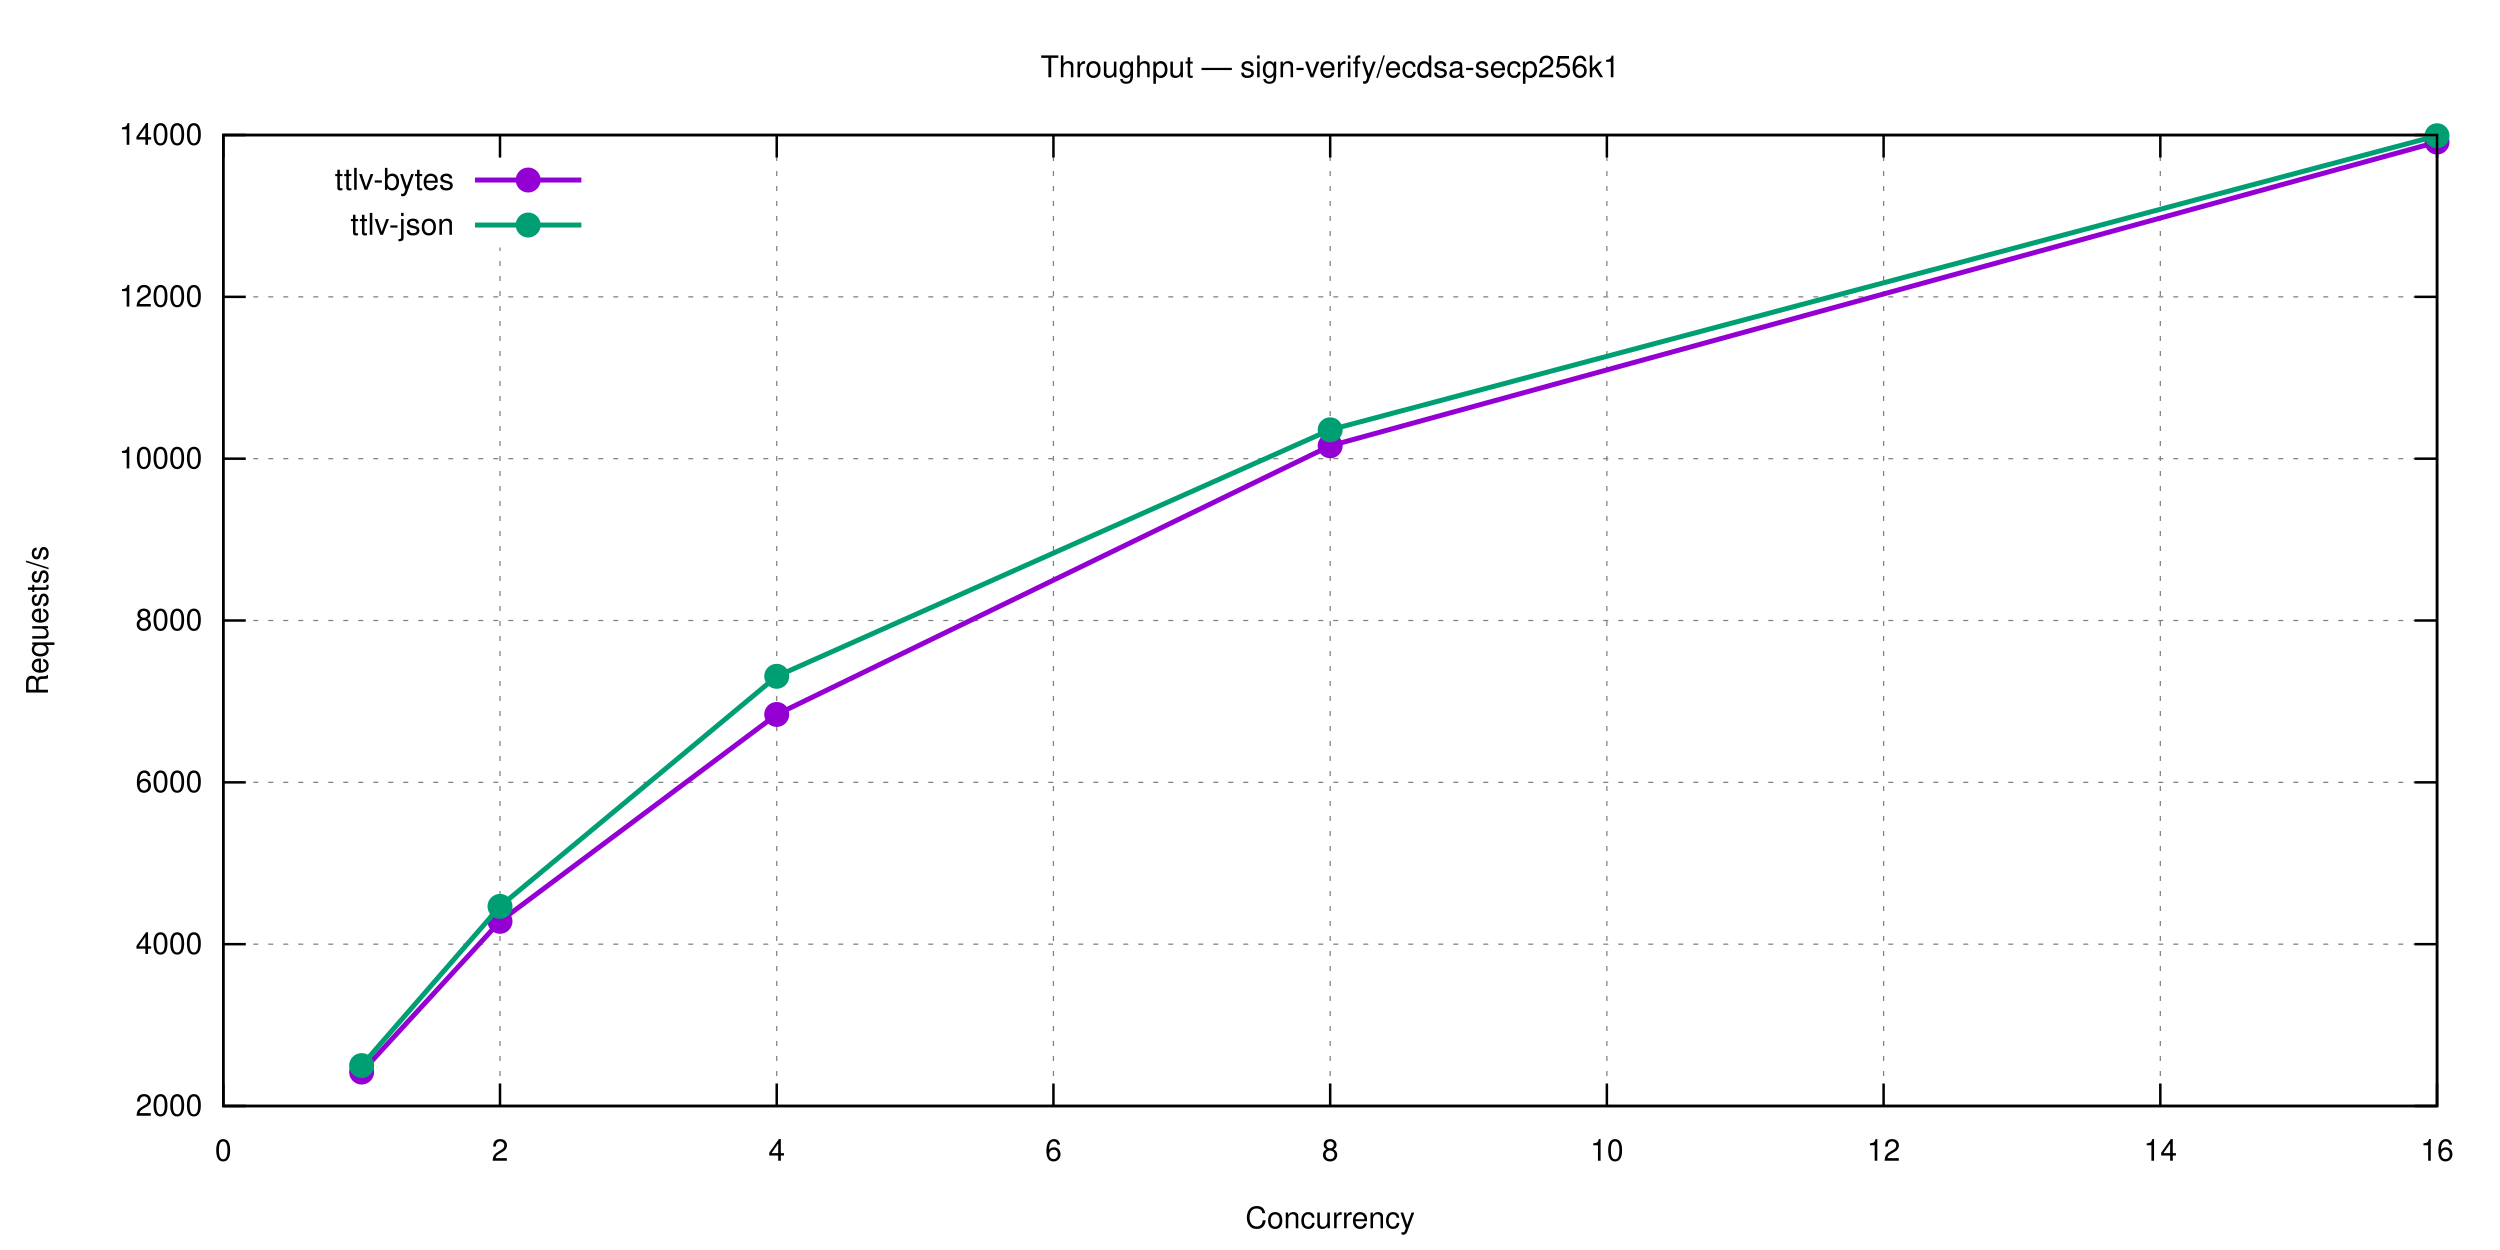
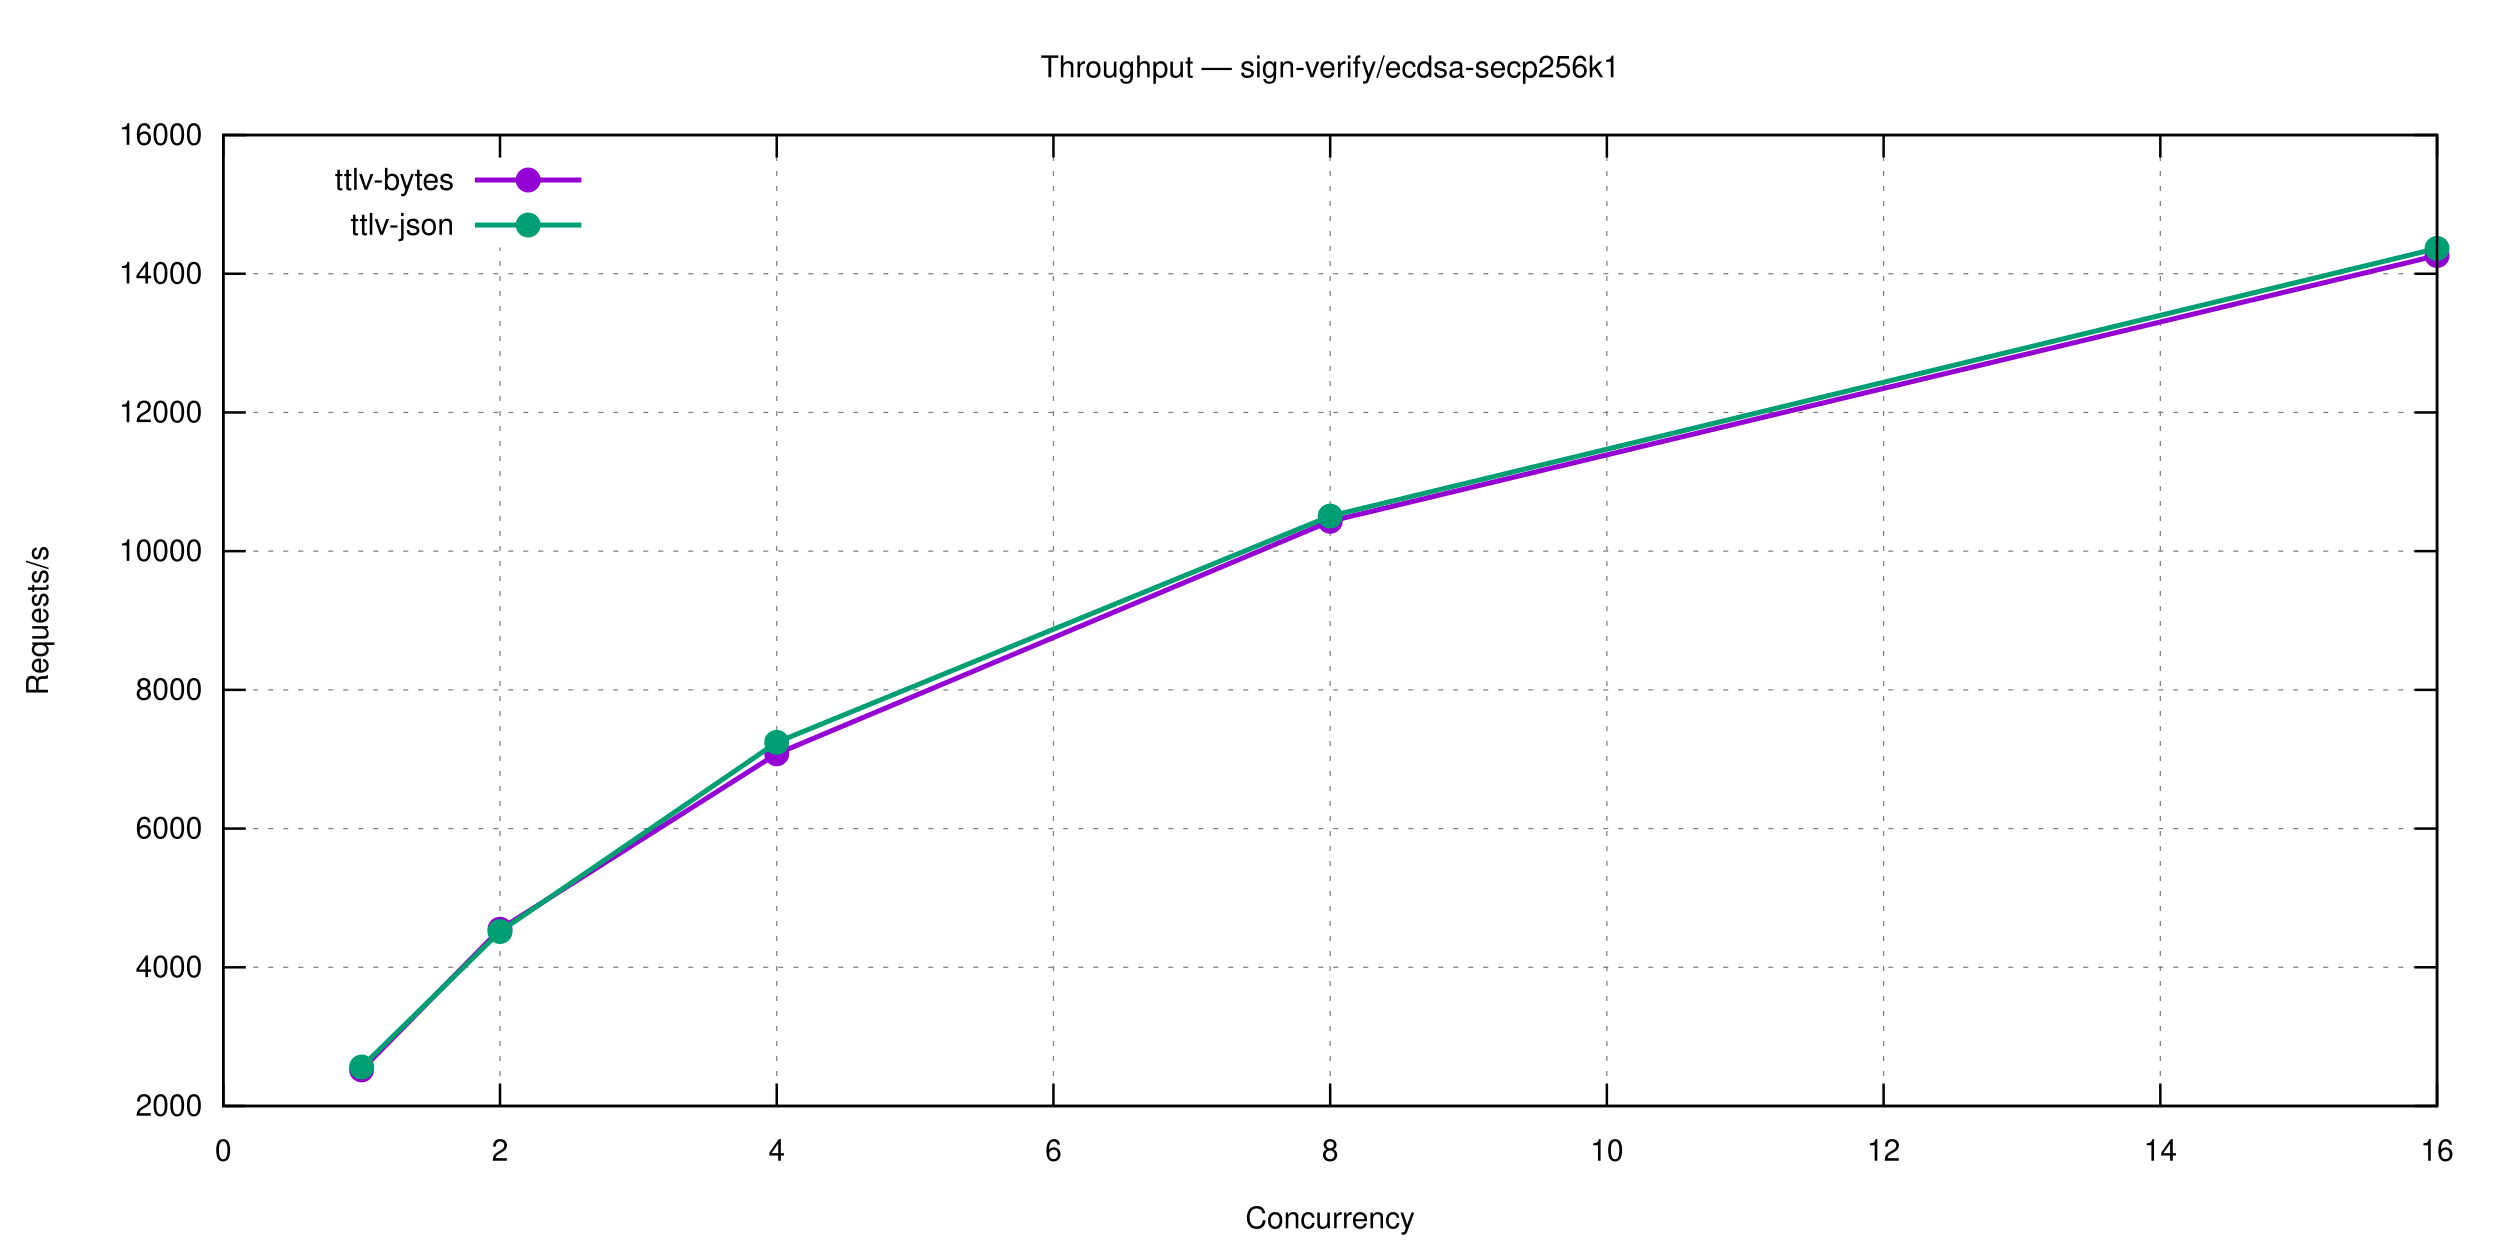
<svg xmlns="http://www.w3.org/2000/svg" xmlns:xlink="http://www.w3.org/1999/xlink" width="1000" height="500" viewBox="0 0 1000 500">
  <g id="gnuplot_canvas">
    <rect x="0" y="0" width="1000" height="500" fill="none" />
    <defs>
      <circle id="gpDot" r="0.5" stroke-width="0.5" stroke="currentColor" />
      <path id="gpPt0" stroke-width="0.222" stroke="currentColor" d="M-1,0 h2 M0,-1 v2" />
      <path id="gpPt1" stroke-width="0.222" stroke="currentColor" d="M-1,-1 L1,1 M1,-1 L-1,1" />
      <path id="gpPt2" stroke-width="0.222" stroke="currentColor" d="M-1,0 L1,0 M0,-1 L0,1 M-1,-1 L1,1 M-1,1 L1,-1" />
      <rect id="gpPt3" stroke-width="0.222" stroke="currentColor" x="-1" y="-1" width="2" height="2" />
      <rect id="gpPt4" stroke-width="0.222" stroke="currentColor" fill="currentColor" x="-1" y="-1" width="2" height="2" />
      <circle id="gpPt5" stroke-width="0.222" stroke="currentColor" cx="0" cy="0" r="1" />
      <use xlink:href="#gpPt5" id="gpPt6" fill="currentColor" stroke="none" />
      <path id="gpPt7" stroke-width="0.222" stroke="currentColor" d="M0,-1.33 L-1.33,0.67 L1.33,0.67 z" />
      <use xlink:href="#gpPt7" id="gpPt8" fill="currentColor" stroke="none" />
      <use xlink:href="#gpPt7" id="gpPt9" stroke="currentColor" transform="rotate(180)" />
      <use xlink:href="#gpPt9" id="gpPt10" fill="currentColor" stroke="none" />
      <use xlink:href="#gpPt3" id="gpPt11" stroke="currentColor" transform="rotate(45)" />
      <use xlink:href="#gpPt11" id="gpPt12" fill="currentColor" stroke="none" />
      <path id="gpPt13" stroke-width="0.222" stroke="currentColor" d="M0,1.330 L1.265,0.411 L0.782,-1.067 L-0.782,-1.076 L-1.265,0.411 z" />
      <use xlink:href="#gpPt13" id="gpPt14" fill="currentColor" stroke="none" />
      <filter id="textbox" filterUnits="objectBoundingBox" x="0" y="0" height="1" width="1">
        <feFlood flood-color="white" flood-opacity="1" result="bgnd" />
        <feComposite in="SourceGraphic" in2="bgnd" operator="atop" />
      </filter>
      <filter id="greybox" filterUnits="objectBoundingBox" x="0" y="0" height="1" width="1">
        <feFlood flood-color="lightgrey" flood-opacity="1" result="grey" />
        <feComposite in="SourceGraphic" in2="grey" operator="atop" />
      </filter>
    </defs>
    <g fill="none" color="white" stroke="currentColor" stroke-width="1.00" stroke-linecap="butt" stroke-linejoin="miter">
</g>
    <g fill="none" color="black" stroke="currentColor" stroke-width="1.00" stroke-linecap="butt" stroke-linejoin="miter">
</g>
    <g fill="none" color="black" stroke="black" stroke-width="0.50" stroke-linecap="butt" stroke-linejoin="miter">
</g>
    <g fill="none" color="gray" stroke="currentColor" stroke-width="0.50" stroke-linecap="butt" stroke-linejoin="miter">
      <path stroke="gray" stroke-dasharray="2,4" class="gridline" d="M89.31,442.40 L974.82,442.40  " />
    </g>
    <g fill="none" color="gray" stroke="gray" stroke-width="1.00" stroke-linecap="butt" stroke-linejoin="miter">
</g>
    <g fill="none" color="black" stroke="currentColor" stroke-width="1.00" stroke-linecap="butt" stroke-linejoin="miter">
      <path stroke="black" d="M89.31,442.40 L98.31,442.40 M974.82,442.40 L965.82,442.40  " />
      <g transform="translate(80.92,446.30)" stroke="none" fill="black" font-family="Helvetica" font-size="12.00" text-anchor="end">
        <text>
          <tspan font-family="Helvetica"> 2000</tspan>
        </text>
      </g>
    </g>
    <g fill="none" color="black" stroke="currentColor" stroke-width="1.00" stroke-linecap="butt" stroke-linejoin="miter">
</g>
    <g fill="none" color="black" stroke="black" stroke-width="0.50" stroke-linecap="butt" stroke-linejoin="miter">
</g>
    <g fill="none" color="gray" stroke="currentColor" stroke-width="0.50" stroke-linecap="butt" stroke-linejoin="miter">
-       <path stroke="gray" stroke-dasharray="2,4" class="gridline" d="M89.31,377.67 L974.82,377.67  " />
-     </g>
-     <g fill="none" color="gray" stroke="gray" stroke-width="1.00" stroke-linecap="butt" stroke-linejoin="miter">
- </g>
-     <g fill="none" color="black" stroke="currentColor" stroke-width="1.00" stroke-linecap="butt" stroke-linejoin="miter">
-       <path stroke="black" d="M89.31,377.67 L98.31,377.67 M974.82,377.67 L965.82,377.67  " />
-       <g transform="translate(80.92,381.57)" stroke="none" fill="black" font-family="Helvetica" font-size="12.00" text-anchor="end">
+       <path stroke="gray" stroke-dasharray="2,4" class="gridline" d="M89.31,386.92 L974.82,386.92  " />
+     </g>
+     <g fill="none" color="gray" stroke="gray" stroke-width="1.00" stroke-linecap="butt" stroke-linejoin="miter">
+ </g>
+     <g fill="none" color="black" stroke="currentColor" stroke-width="1.00" stroke-linecap="butt" stroke-linejoin="miter">
+       <path stroke="black" d="M89.31,386.92 L98.31,386.92 M974.82,386.92 L965.82,386.92  " />
+       <g transform="translate(80.92,390.82)" stroke="none" fill="black" font-family="Helvetica" font-size="12.00" text-anchor="end">
        <text>
          <tspan font-family="Helvetica"> 4000</tspan>
        </text>
      </g>
    </g>
    <g fill="none" color="black" stroke="currentColor" stroke-width="1.00" stroke-linecap="butt" stroke-linejoin="miter">
</g>
    <g fill="none" color="black" stroke="black" stroke-width="0.50" stroke-linecap="butt" stroke-linejoin="miter">
</g>
    <g fill="none" color="gray" stroke="currentColor" stroke-width="0.50" stroke-linecap="butt" stroke-linejoin="miter">
-       <path stroke="gray" stroke-dasharray="2,4" class="gridline" d="M89.31,312.94 L974.82,312.94  " />
-     </g>
-     <g fill="none" color="gray" stroke="gray" stroke-width="1.00" stroke-linecap="butt" stroke-linejoin="miter">
- </g>
-     <g fill="none" color="black" stroke="currentColor" stroke-width="1.00" stroke-linecap="butt" stroke-linejoin="miter">
-       <path stroke="black" d="M89.31,312.94 L98.31,312.94 M974.82,312.94 L965.82,312.94  " />
-       <g transform="translate(80.92,316.84)" stroke="none" fill="black" font-family="Helvetica" font-size="12.00" text-anchor="end">
+       <path stroke="gray" stroke-dasharray="2,4" class="gridline" d="M89.31,331.43 L974.82,331.43  " />
+     </g>
+     <g fill="none" color="gray" stroke="gray" stroke-width="1.00" stroke-linecap="butt" stroke-linejoin="miter">
+ </g>
+     <g fill="none" color="black" stroke="currentColor" stroke-width="1.00" stroke-linecap="butt" stroke-linejoin="miter">
+       <path stroke="black" d="M89.31,331.43 L98.31,331.43 M974.82,331.43 L965.82,331.43  " />
+       <g transform="translate(80.92,335.33)" stroke="none" fill="black" font-family="Helvetica" font-size="12.00" text-anchor="end">
        <text>
          <tspan font-family="Helvetica"> 6000</tspan>
        </text>
      </g>
    </g>
    <g fill="none" color="black" stroke="currentColor" stroke-width="1.00" stroke-linecap="butt" stroke-linejoin="miter">
</g>
    <g fill="none" color="black" stroke="black" stroke-width="0.50" stroke-linecap="butt" stroke-linejoin="miter">
</g>
    <g fill="none" color="gray" stroke="currentColor" stroke-width="0.50" stroke-linecap="butt" stroke-linejoin="miter">
-       <path stroke="gray" stroke-dasharray="2,4" class="gridline" d="M89.31,248.20 L974.82,248.20  " />
-     </g>
-     <g fill="none" color="gray" stroke="gray" stroke-width="1.00" stroke-linecap="butt" stroke-linejoin="miter">
- </g>
-     <g fill="none" color="black" stroke="currentColor" stroke-width="1.00" stroke-linecap="butt" stroke-linejoin="miter">
-       <path stroke="black" d="M89.31,248.20 L98.31,248.20 M974.82,248.20 L965.82,248.20  " />
-       <g transform="translate(80.92,252.10)" stroke="none" fill="black" font-family="Helvetica" font-size="12.00" text-anchor="end">
+       <path stroke="gray" stroke-dasharray="2,4" class="gridline" d="M89.31,275.95 L974.82,275.95  " />
+     </g>
+     <g fill="none" color="gray" stroke="gray" stroke-width="1.00" stroke-linecap="butt" stroke-linejoin="miter">
+ </g>
+     <g fill="none" color="black" stroke="currentColor" stroke-width="1.00" stroke-linecap="butt" stroke-linejoin="miter">
+       <path stroke="black" d="M89.31,275.95 L98.31,275.95 M974.82,275.95 L965.82,275.95  " />
+       <g transform="translate(80.92,279.85)" stroke="none" fill="black" font-family="Helvetica" font-size="12.00" text-anchor="end">
        <text>
          <tspan font-family="Helvetica"> 8000</tspan>
        </text>
      </g>
    </g>
    <g fill="none" color="black" stroke="currentColor" stroke-width="1.00" stroke-linecap="butt" stroke-linejoin="miter">
</g>
    <g fill="none" color="black" stroke="black" stroke-width="0.50" stroke-linecap="butt" stroke-linejoin="miter">
</g>
    <g fill="none" color="gray" stroke="currentColor" stroke-width="0.50" stroke-linecap="butt" stroke-linejoin="miter">
-       <path stroke="gray" stroke-dasharray="2,4" class="gridline" d="M89.31,183.47 L974.82,183.47  " />
-     </g>
-     <g fill="none" color="gray" stroke="gray" stroke-width="1.00" stroke-linecap="butt" stroke-linejoin="miter">
- </g>
-     <g fill="none" color="black" stroke="currentColor" stroke-width="1.00" stroke-linecap="butt" stroke-linejoin="miter">
-       <path stroke="black" d="M89.31,183.47 L98.31,183.47 M974.82,183.47 L965.82,183.47  " />
-       <g transform="translate(80.92,187.37)" stroke="none" fill="black" font-family="Helvetica" font-size="12.00" text-anchor="end">
+       <path stroke="gray" stroke-dasharray="2,4" class="gridline" d="M89.31,220.46 L974.82,220.46  " />
+     </g>
+     <g fill="none" color="gray" stroke="gray" stroke-width="1.00" stroke-linecap="butt" stroke-linejoin="miter">
+ </g>
+     <g fill="none" color="black" stroke="currentColor" stroke-width="1.00" stroke-linecap="butt" stroke-linejoin="miter">
+       <path stroke="black" d="M89.31,220.46 L98.31,220.46 M974.82,220.46 L965.82,220.46  " />
+       <g transform="translate(80.92,224.36)" stroke="none" fill="black" font-family="Helvetica" font-size="12.00" text-anchor="end">
        <text>
          <tspan font-family="Helvetica"> 10000</tspan>
        </text>
      </g>
    </g>
    <g fill="none" color="black" stroke="currentColor" stroke-width="1.00" stroke-linecap="butt" stroke-linejoin="miter">
</g>
    <g fill="none" color="black" stroke="black" stroke-width="0.50" stroke-linecap="butt" stroke-linejoin="miter">
</g>
    <g fill="none" color="gray" stroke="currentColor" stroke-width="0.50" stroke-linecap="butt" stroke-linejoin="miter">
-       <path stroke="gray" stroke-dasharray="2,4" class="gridline" d="M89.31,118.74 L974.82,118.74  " />
-     </g>
-     <g fill="none" color="gray" stroke="gray" stroke-width="1.00" stroke-linecap="butt" stroke-linejoin="miter">
- </g>
-     <g fill="none" color="black" stroke="currentColor" stroke-width="1.00" stroke-linecap="butt" stroke-linejoin="miter">
-       <path stroke="black" d="M89.31,118.74 L98.31,118.74 M974.82,118.74 L965.82,118.74  " />
-       <g transform="translate(80.92,122.64)" stroke="none" fill="black" font-family="Helvetica" font-size="12.00" text-anchor="end">
+       <path stroke="gray" stroke-dasharray="2,4" class="gridline" d="M89.31,164.98 L974.82,164.98  " />
+     </g>
+     <g fill="none" color="gray" stroke="gray" stroke-width="1.00" stroke-linecap="butt" stroke-linejoin="miter">
+ </g>
+     <g fill="none" color="black" stroke="currentColor" stroke-width="1.00" stroke-linecap="butt" stroke-linejoin="miter">
+       <path stroke="black" d="M89.31,164.98 L98.31,164.98 M974.82,164.98 L965.82,164.98  " />
+       <g transform="translate(80.92,168.88)" stroke="none" fill="black" font-family="Helvetica" font-size="12.00" text-anchor="end">
        <text>
          <tspan font-family="Helvetica"> 12000</tspan>
+         </text>
+       </g>
+     </g>
+     <g fill="none" color="black" stroke="currentColor" stroke-width="1.00" stroke-linecap="butt" stroke-linejoin="miter">
+ </g>
+     <g fill="none" color="black" stroke="black" stroke-width="0.50" stroke-linecap="butt" stroke-linejoin="miter">
+ </g>
+     <g fill="none" color="gray" stroke="currentColor" stroke-width="0.50" stroke-linecap="butt" stroke-linejoin="miter">
+       <path stroke="gray" stroke-dasharray="2,4" class="gridline" d="M89.31,109.49 L974.82,109.49  " />
+     </g>
+     <g fill="none" color="gray" stroke="gray" stroke-width="1.00" stroke-linecap="butt" stroke-linejoin="miter">
+ </g>
+     <g fill="none" color="black" stroke="currentColor" stroke-width="1.00" stroke-linecap="butt" stroke-linejoin="miter">
+       <path stroke="black" d="M89.31,109.49 L98.31,109.49 M974.82,109.49 L965.82,109.49  " />
+       <g transform="translate(80.92,113.39)" stroke="none" fill="black" font-family="Helvetica" font-size="12.00" text-anchor="end">
+         <text>
+           <tspan font-family="Helvetica"> 14000</tspan>
        </text>
      </g>
    </g>
    <g fill="none" color="black" stroke="currentColor" stroke-width="1.00" stroke-linecap="butt" stroke-linejoin="miter">
</g>
    <g fill="none" color="black" stroke="black" stroke-width="0.50" stroke-linecap="butt" stroke-linejoin="miter">
</g>
    <g fill="none" color="gray" stroke="currentColor" stroke-width="0.50" stroke-linecap="butt" stroke-linejoin="miter">
      <path stroke="gray" stroke-dasharray="2,4" class="gridline" d="M89.31,54.01 L974.82,54.01  " />
    </g>
    <g fill="none" color="gray" stroke="gray" stroke-width="1.00" stroke-linecap="butt" stroke-linejoin="miter">
</g>
    <g fill="none" color="black" stroke="currentColor" stroke-width="1.00" stroke-linecap="butt" stroke-linejoin="miter">
      <path stroke="black" d="M89.31,54.01 L98.31,54.01 M974.82,54.01 L965.82,54.01  " />
      <g transform="translate(80.92,57.91)" stroke="none" fill="black" font-family="Helvetica" font-size="12.00" text-anchor="end">
        <text>
-           <tspan font-family="Helvetica"> 14000</tspan>
+           <tspan font-family="Helvetica"> 16000</tspan>
        </text>
      </g>
    </g>
    <g fill="none" color="black" stroke="currentColor" stroke-width="1.00" stroke-linecap="butt" stroke-linejoin="miter">
</g>
    <g fill="none" color="black" stroke="black" stroke-width="0.50" stroke-linecap="butt" stroke-linejoin="miter">
</g>
    <g fill="none" color="gray" stroke="currentColor" stroke-width="0.50" stroke-linecap="butt" stroke-linejoin="miter">
      <path stroke="gray" stroke-dasharray="2,4" class="gridline" d="M89.31,442.40 L89.31,54.01  " />
    </g>
    <g fill="none" color="gray" stroke="gray" stroke-width="1.00" stroke-linecap="butt" stroke-linejoin="miter">
</g>
    <g fill="none" color="black" stroke="currentColor" stroke-width="1.00" stroke-linecap="butt" stroke-linejoin="miter">
      <path stroke="black" d="M89.31,442.40 L89.31,433.40 M89.31,54.01 L89.31,63.01  " />
      <g transform="translate(89.31,464.30)" stroke="none" fill="black" font-family="Helvetica" font-size="12.00" text-anchor="middle">
        <text>
          <tspan font-family="Helvetica"> 0</tspan>
        </text>
      </g>
    </g>
    <g fill="none" color="black" stroke="currentColor" stroke-width="1.00" stroke-linecap="butt" stroke-linejoin="miter">
</g>
    <g fill="none" color="black" stroke="black" stroke-width="0.50" stroke-linecap="butt" stroke-linejoin="miter">
</g>
    <g fill="none" color="gray" stroke="currentColor" stroke-width="0.50" stroke-linecap="butt" stroke-linejoin="miter">
      <path stroke="gray" stroke-dasharray="2,4" class="gridline" d="M200.00,442.40 L200.00,99.01 M200.00,63.01 L200.00,54.01  " />
    </g>
    <g fill="none" color="gray" stroke="gray" stroke-width="1.00" stroke-linecap="butt" stroke-linejoin="miter">
</g>
    <g fill="none" color="black" stroke="currentColor" stroke-width="1.00" stroke-linecap="butt" stroke-linejoin="miter">
      <path stroke="black" d="M200.00,442.40 L200.00,433.40 M200.00,54.01 L200.00,63.01  " />
      <g transform="translate(200.00,464.30)" stroke="none" fill="black" font-family="Helvetica" font-size="12.00" text-anchor="middle">
        <text>
          <tspan font-family="Helvetica"> 2</tspan>
        </text>
      </g>
    </g>
    <g fill="none" color="black" stroke="currentColor" stroke-width="1.00" stroke-linecap="butt" stroke-linejoin="miter">
</g>
    <g fill="none" color="black" stroke="black" stroke-width="0.50" stroke-linecap="butt" stroke-linejoin="miter">
</g>
    <g fill="none" color="gray" stroke="currentColor" stroke-width="0.50" stroke-linecap="butt" stroke-linejoin="miter">
      <path stroke="gray" stroke-dasharray="2,4" class="gridline" d="M310.69,442.40 L310.69,54.01  " />
    </g>
    <g fill="none" color="gray" stroke="gray" stroke-width="1.00" stroke-linecap="butt" stroke-linejoin="miter">
</g>
    <g fill="none" color="black" stroke="currentColor" stroke-width="1.00" stroke-linecap="butt" stroke-linejoin="miter">
      <path stroke="black" d="M310.69,442.40 L310.69,433.40 M310.69,54.01 L310.69,63.01  " />
      <g transform="translate(310.69,464.30)" stroke="none" fill="black" font-family="Helvetica" font-size="12.00" text-anchor="middle">
        <text>
          <tspan font-family="Helvetica"> 4</tspan>
        </text>
      </g>
    </g>
    <g fill="none" color="black" stroke="currentColor" stroke-width="1.00" stroke-linecap="butt" stroke-linejoin="miter">
</g>
    <g fill="none" color="black" stroke="black" stroke-width="0.50" stroke-linecap="butt" stroke-linejoin="miter">
</g>
    <g fill="none" color="gray" stroke="currentColor" stroke-width="0.50" stroke-linecap="butt" stroke-linejoin="miter">
      <path stroke="gray" stroke-dasharray="2,4" class="gridline" d="M421.38,442.40 L421.38,54.01  " />
    </g>
    <g fill="none" color="gray" stroke="gray" stroke-width="1.00" stroke-linecap="butt" stroke-linejoin="miter">
</g>
    <g fill="none" color="black" stroke="currentColor" stroke-width="1.00" stroke-linecap="butt" stroke-linejoin="miter">
      <path stroke="black" d="M421.38,442.40 L421.38,433.40 M421.38,54.01 L421.38,63.01  " />
      <g transform="translate(421.38,464.30)" stroke="none" fill="black" font-family="Helvetica" font-size="12.00" text-anchor="middle">
        <text>
          <tspan font-family="Helvetica"> 6</tspan>
        </text>
      </g>
    </g>
    <g fill="none" color="black" stroke="currentColor" stroke-width="1.00" stroke-linecap="butt" stroke-linejoin="miter">
</g>
    <g fill="none" color="black" stroke="black" stroke-width="0.50" stroke-linecap="butt" stroke-linejoin="miter">
</g>
    <g fill="none" color="gray" stroke="currentColor" stroke-width="0.50" stroke-linecap="butt" stroke-linejoin="miter">
      <path stroke="gray" stroke-dasharray="2,4" class="gridline" d="M532.07,442.40 L532.07,54.01  " />
    </g>
    <g fill="none" color="gray" stroke="gray" stroke-width="1.00" stroke-linecap="butt" stroke-linejoin="miter">
</g>
    <g fill="none" color="black" stroke="currentColor" stroke-width="1.00" stroke-linecap="butt" stroke-linejoin="miter">
      <path stroke="black" d="M532.07,442.40 L532.07,433.40 M532.07,54.01 L532.07,63.01  " />
      <g transform="translate(532.07,464.30)" stroke="none" fill="black" font-family="Helvetica" font-size="12.00" text-anchor="middle">
        <text>
          <tspan font-family="Helvetica"> 8</tspan>
        </text>
      </g>
    </g>
    <g fill="none" color="black" stroke="currentColor" stroke-width="1.00" stroke-linecap="butt" stroke-linejoin="miter">
</g>
    <g fill="none" color="black" stroke="black" stroke-width="0.50" stroke-linecap="butt" stroke-linejoin="miter">
</g>
    <g fill="none" color="gray" stroke="currentColor" stroke-width="0.50" stroke-linecap="butt" stroke-linejoin="miter">
      <path stroke="gray" stroke-dasharray="2,4" class="gridline" d="M642.75,442.40 L642.75,54.01  " />
    </g>
    <g fill="none" color="gray" stroke="gray" stroke-width="1.00" stroke-linecap="butt" stroke-linejoin="miter">
</g>
    <g fill="none" color="black" stroke="currentColor" stroke-width="1.00" stroke-linecap="butt" stroke-linejoin="miter">
      <path stroke="black" d="M642.75,442.40 L642.75,433.40 M642.75,54.01 L642.75,63.01  " />
      <g transform="translate(642.75,464.30)" stroke="none" fill="black" font-family="Helvetica" font-size="12.00" text-anchor="middle">
        <text>
          <tspan font-family="Helvetica"> 10</tspan>
        </text>
      </g>
    </g>
    <g fill="none" color="black" stroke="currentColor" stroke-width="1.00" stroke-linecap="butt" stroke-linejoin="miter">
</g>
    <g fill="none" color="black" stroke="black" stroke-width="0.50" stroke-linecap="butt" stroke-linejoin="miter">
</g>
    <g fill="none" color="gray" stroke="currentColor" stroke-width="0.50" stroke-linecap="butt" stroke-linejoin="miter">
      <path stroke="gray" stroke-dasharray="2,4" class="gridline" d="M753.44,442.40 L753.44,54.01  " />
    </g>
    <g fill="none" color="gray" stroke="gray" stroke-width="1.00" stroke-linecap="butt" stroke-linejoin="miter">
</g>
    <g fill="none" color="black" stroke="currentColor" stroke-width="1.00" stroke-linecap="butt" stroke-linejoin="miter">
      <path stroke="black" d="M753.44,442.40 L753.44,433.40 M753.44,54.01 L753.44,63.01  " />
      <g transform="translate(753.44,464.30)" stroke="none" fill="black" font-family="Helvetica" font-size="12.00" text-anchor="middle">
        <text>
          <tspan font-family="Helvetica"> 12</tspan>
        </text>
      </g>
    </g>
    <g fill="none" color="black" stroke="currentColor" stroke-width="1.00" stroke-linecap="butt" stroke-linejoin="miter">
</g>
    <g fill="none" color="black" stroke="black" stroke-width="0.50" stroke-linecap="butt" stroke-linejoin="miter">
</g>
    <g fill="none" color="gray" stroke="currentColor" stroke-width="0.50" stroke-linecap="butt" stroke-linejoin="miter">
      <path stroke="gray" stroke-dasharray="2,4" class="gridline" d="M864.13,442.40 L864.13,54.01  " />
    </g>
    <g fill="none" color="gray" stroke="gray" stroke-width="1.00" stroke-linecap="butt" stroke-linejoin="miter">
</g>
    <g fill="none" color="black" stroke="currentColor" stroke-width="1.00" stroke-linecap="butt" stroke-linejoin="miter">
      <path stroke="black" d="M864.13,442.40 L864.13,433.40 M864.13,54.01 L864.13,63.01  " />
      <g transform="translate(864.13,464.30)" stroke="none" fill="black" font-family="Helvetica" font-size="12.00" text-anchor="middle">
        <text>
          <tspan font-family="Helvetica"> 14</tspan>
        </text>
      </g>
    </g>
    <g fill="none" color="black" stroke="currentColor" stroke-width="1.00" stroke-linecap="butt" stroke-linejoin="miter">
</g>
    <g fill="none" color="black" stroke="black" stroke-width="0.50" stroke-linecap="butt" stroke-linejoin="miter">
</g>
    <g fill="none" color="gray" stroke="currentColor" stroke-width="0.50" stroke-linecap="butt" stroke-linejoin="miter">
      <path stroke="gray" stroke-dasharray="2,4" class="gridline" d="M974.82,442.40 L974.82,54.01  " />
    </g>
    <g fill="none" color="gray" stroke="gray" stroke-width="1.00" stroke-linecap="butt" stroke-linejoin="miter">
</g>
    <g fill="none" color="black" stroke="currentColor" stroke-width="1.00" stroke-linecap="butt" stroke-linejoin="miter">
      <path stroke="black" d="M974.82,442.40 L974.82,433.40 M974.82,54.01 L974.82,63.01  " />
      <g transform="translate(974.82,464.30)" stroke="none" fill="black" font-family="Helvetica" font-size="12.00" text-anchor="middle">
        <text>
          <tspan font-family="Helvetica"> 16</tspan>
        </text>
      </g>
    </g>
    <g fill="none" color="black" stroke="currentColor" stroke-width="1.00" stroke-linecap="butt" stroke-linejoin="miter">
</g>
    <g fill="none" color="black" stroke="currentColor" stroke-width="1.00" stroke-linecap="butt" stroke-linejoin="miter">
      <path stroke="black" d="M89.31,54.01 L89.31,442.40 L974.82,442.40 L974.82,54.01 L89.31,54.01 Z  " />
    </g>
    <g fill="none" color="black" stroke="currentColor" stroke-width="1.00" stroke-linecap="butt" stroke-linejoin="miter">
</g>
    <g id="gnuplot_plot_1">
      <g fill="none" color="white" stroke="black" stroke-width="2.00" stroke-linecap="butt" stroke-linejoin="miter">
</g>
      <g fill="none" color="black" stroke="currentColor" stroke-width="2.00" stroke-linecap="butt" stroke-linejoin="miter">
        <g transform="translate(181.60,75.91)" stroke="none" fill="black" font-family="Helvetica" font-size="12.00" text-anchor="end">
          <text>
            <tspan font-family="Helvetica">ttlv-bytes</tspan>
          </text>
        </g>
      </g>
      <g fill="none" color="black" stroke="currentColor" stroke-width="2.00" stroke-linecap="butt" stroke-linejoin="miter">
-         <path stroke="rgb(148,   0, 211)" d="M189.99,72.01 L232.55,72.01 M144.65,428.83 L200.00,368.53 L310.69,285.78 L532.07,178.32 L974.82,56.83  " />
-         <use xlink:href="#gpPt6" transform="translate(144.65,428.83) scale(4.50)" color="rgb(148,   0, 211)" />
-         <use xlink:href="#gpPt6" transform="translate(200.00,368.53) scale(4.50)" color="rgb(148,   0, 211)" />
-         <use xlink:href="#gpPt6" transform="translate(310.69,285.78) scale(4.50)" color="rgb(148,   0, 211)" />
-         <use xlink:href="#gpPt6" transform="translate(532.07,178.32) scale(4.50)" color="rgb(148,   0, 211)" />
-         <use xlink:href="#gpPt6" transform="translate(974.82,56.83) scale(4.50)" color="rgb(148,   0, 211)" />
+         <path stroke="rgb(148,   0, 211)" d="M189.99,72.01 L232.55,72.01 M144.65,427.95 L200.00,371.71 L310.69,301.52 L532.07,208.50 L974.82,102.21  " />
+         <use xlink:href="#gpPt6" transform="translate(144.65,427.95) scale(4.50)" color="rgb(148,   0, 211)" />
+         <use xlink:href="#gpPt6" transform="translate(200.00,371.71) scale(4.50)" color="rgb(148,   0, 211)" />
+         <use xlink:href="#gpPt6" transform="translate(310.69,301.52) scale(4.50)" color="rgb(148,   0, 211)" />
+         <use xlink:href="#gpPt6" transform="translate(532.07,208.50) scale(4.50)" color="rgb(148,   0, 211)" />
+         <use xlink:href="#gpPt6" transform="translate(974.82,102.21) scale(4.50)" color="rgb(148,   0, 211)" />
        <use xlink:href="#gpPt6" transform="translate(211.27,72.01) scale(4.50)" color="rgb(148,   0, 211)" />
      </g>
    </g>
    <g id="gnuplot_plot_2">
      <g fill="none" color="black" stroke="currentColor" stroke-width="2.00" stroke-linecap="butt" stroke-linejoin="miter">
        <g transform="translate(181.60,93.91)" stroke="none" fill="black" font-family="Helvetica" font-size="12.00" text-anchor="end">
          <text>
            <tspan font-family="Helvetica">ttlv-json</tspan>
          </text>
        </g>
      </g>
      <g fill="none" color="black" stroke="currentColor" stroke-width="2.00" stroke-linecap="butt" stroke-linejoin="miter">
-         <path stroke="rgb(  0, 158, 115)" d="M189.99,90.01 L232.55,90.01 M144.65,426.23 L200.00,362.56 L310.69,270.52 L532.07,171.92 L974.82,54.30  " />
-         <use xlink:href="#gpPt6" transform="translate(144.65,426.23) scale(4.50)" color="rgb(  0, 158, 115)" />
-         <use xlink:href="#gpPt6" transform="translate(200.00,362.56) scale(4.50)" color="rgb(  0, 158, 115)" />
-         <use xlink:href="#gpPt6" transform="translate(310.69,270.52) scale(4.50)" color="rgb(  0, 158, 115)" />
-         <use xlink:href="#gpPt6" transform="translate(532.07,171.92) scale(4.50)" color="rgb(  0, 158, 115)" />
-         <use xlink:href="#gpPt6" transform="translate(974.82,54.30) scale(4.50)" color="rgb(  0, 158, 115)" />
+         <path stroke="rgb(  0, 158, 115)" d="M189.99,90.01 L232.55,90.01 M144.65,426.80 L200.00,372.62 L310.69,296.94 L532.07,206.43 L974.82,99.37  " />
+         <use xlink:href="#gpPt6" transform="translate(144.65,426.80) scale(4.50)" color="rgb(  0, 158, 115)" />
+         <use xlink:href="#gpPt6" transform="translate(200.00,372.62) scale(4.50)" color="rgb(  0, 158, 115)" />
+         <use xlink:href="#gpPt6" transform="translate(310.69,296.94) scale(4.50)" color="rgb(  0, 158, 115)" />
+         <use xlink:href="#gpPt6" transform="translate(532.07,206.43) scale(4.50)" color="rgb(  0, 158, 115)" />
+         <use xlink:href="#gpPt6" transform="translate(974.82,99.37) scale(4.50)" color="rgb(  0, 158, 115)" />
        <use xlink:href="#gpPt6" transform="translate(211.27,90.01) scale(4.50)" color="rgb(  0, 158, 115)" />
      </g>
    </g>
    <g fill="none" color="black" stroke="currentColor" stroke-width="2.00" stroke-linecap="butt" stroke-linejoin="miter">
</g>
    <g fill="none" color="black" stroke="black" stroke-width="1.00" stroke-linecap="butt" stroke-linejoin="miter">
</g>
    <g fill="none" color="black" stroke="currentColor" stroke-width="1.00" stroke-linecap="butt" stroke-linejoin="miter">
      <path stroke="black" d="M89.31,54.01 L89.31,442.40 L974.82,442.40 L974.82,54.01 L89.31,54.01 Z  " />
      <g transform="translate(19.18,248.21) rotate(270.00)" stroke="none" fill="black" font-family="Helvetica" font-size="12.00" text-anchor="middle">
        <text>
          <tspan font-family="Helvetica">Requests/s</tspan>
        </text>
      </g>
    </g>
    <g fill="none" color="black" stroke="currentColor" stroke-width="1.00" stroke-linecap="butt" stroke-linejoin="miter">
      <g transform="translate(532.06,491.30)" stroke="none" fill="black" font-family="Helvetica" font-size="12.00" text-anchor="middle">
        <text>
          <tspan font-family="Helvetica">Concurrency</tspan>
        </text>
      </g>
    </g>
    <g fill="none" color="black" stroke="currentColor" stroke-width="1.00" stroke-linecap="butt" stroke-linejoin="miter">
</g>
    <g fill="none" color="black" stroke="currentColor" stroke-width="1.00" stroke-linecap="butt" stroke-linejoin="miter">
      <g transform="translate(532.06,30.91)" stroke="none" fill="black" font-family="Helvetica" font-size="12.00" text-anchor="middle">
        <text>
          <tspan font-family="Helvetica">Throughput — sign-verify/ecdsa-secp256k1</tspan>
        </text>
      </g>
    </g>
    <g fill="none" color="black" stroke="currentColor" stroke-width="1.00" stroke-linecap="butt" stroke-linejoin="miter">
</g>
  </g>
</svg>
